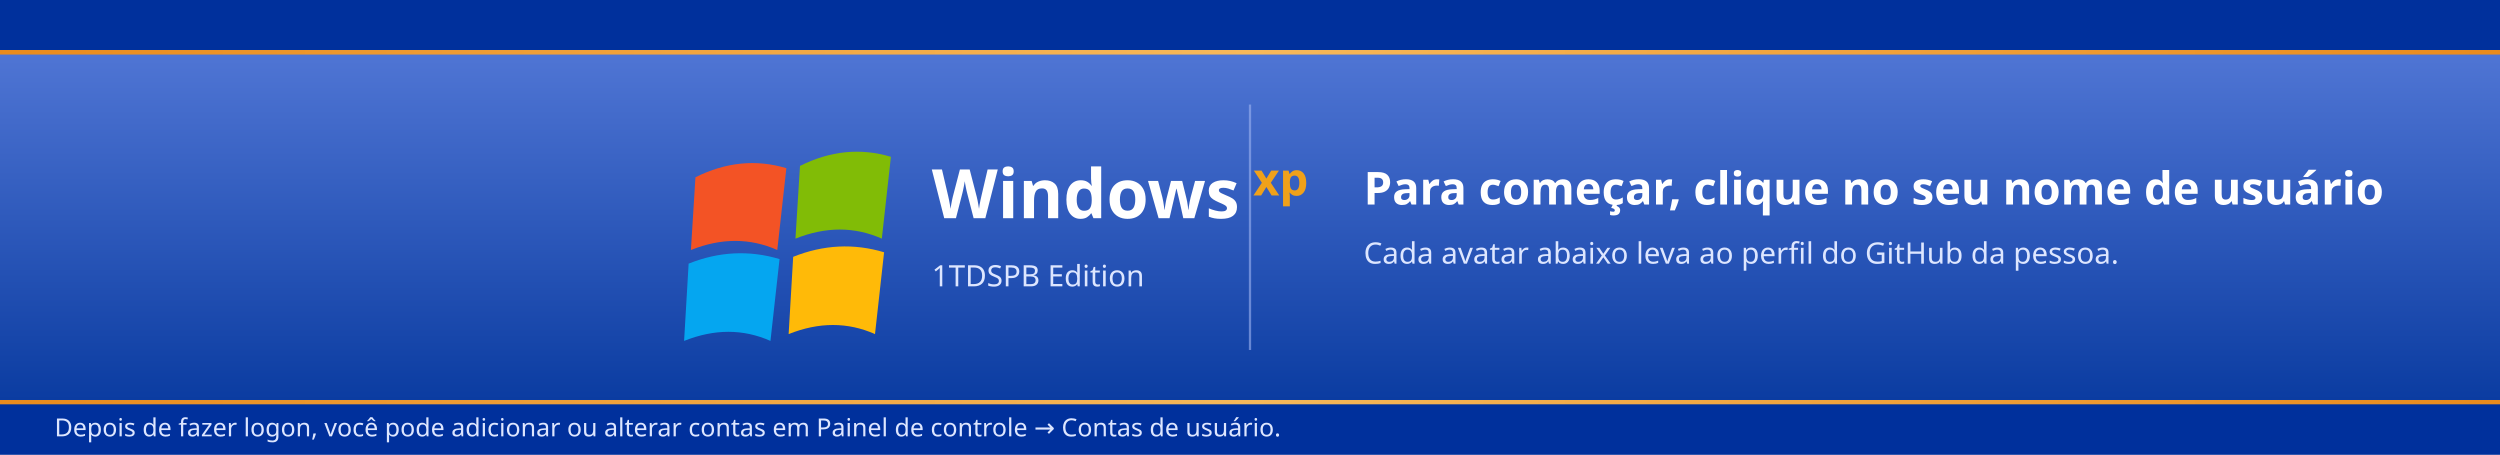
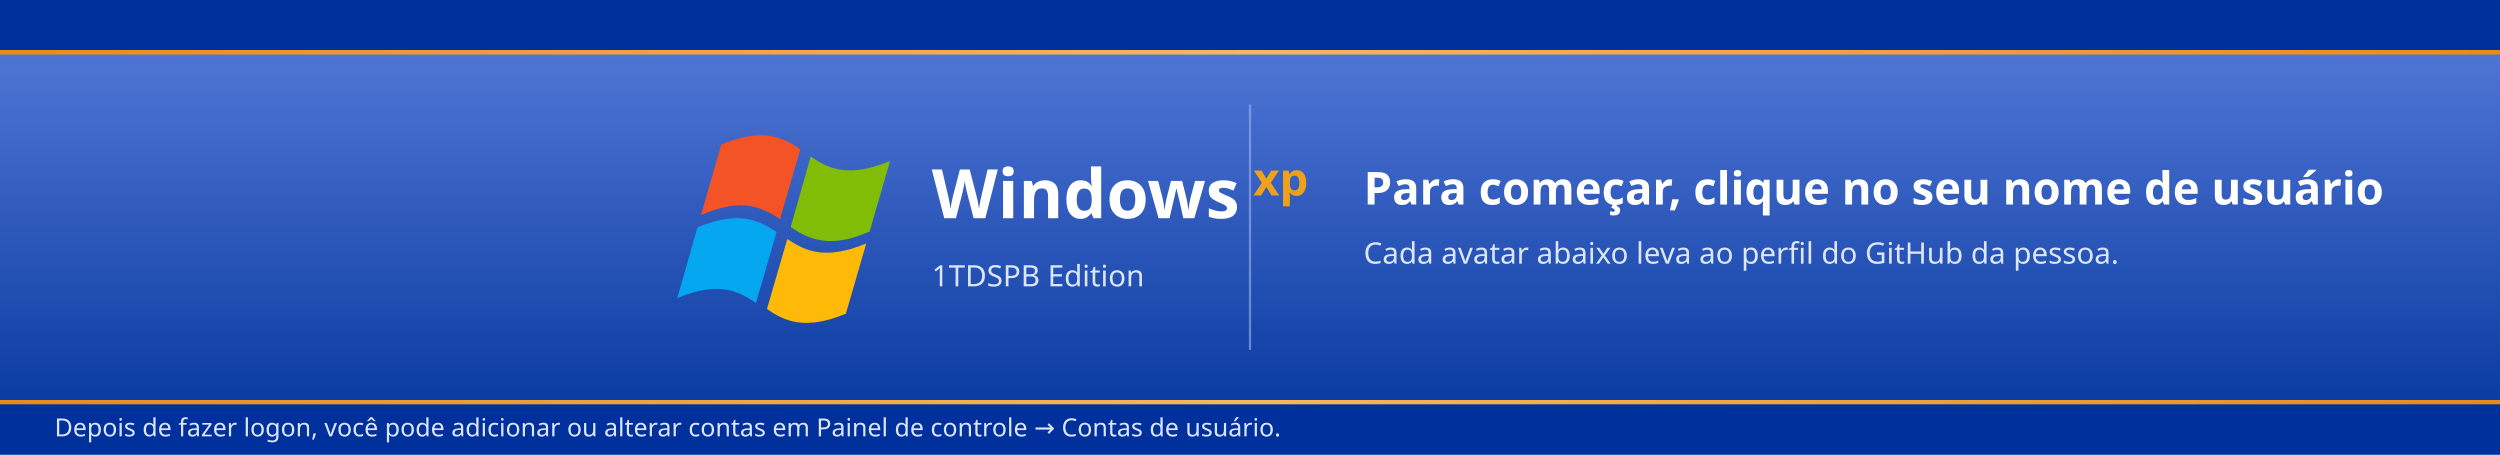
<svg xmlns="http://www.w3.org/2000/svg" viewBox="0 0 1100 200" width="1100" height="200" role="img" aria-label="Tela de logon do Windows XP — 1TDSPB">
  <defs>
    <linearGradient id="lg" x1="0" y1="0" x2="0" y2="1">
      <stop offset="0" stop-color="#5A7EDC" />
      <stop offset="1" stop-color="#003399" />
    </linearGradient>
    <linearGradient id="strip" x1="0" y1="0" x2="1" y2="0">
      <stop offset="0" stop-color="#E88A1C" />
      <stop offset="0.5" stop-color="#F6B85A" />
      <stop offset="1" stop-color="#E88A1C" />
    </linearGradient>
  </defs>
  <rect width="1100" height="200" fill="url(#lg)" />
  <rect y="22" width="1100" height="2" fill="url(#strip)" />
  <rect y="176" width="1100" height="2" fill="url(#strip)" />
  <rect y="0" width="1100" height="22" fill="#00309C" />
  <rect y="178" width="1100" height="22" fill="#00309C" />
  <line x1="550" y1="46" x2="550" y2="154" stroke="#9DB3F0" stroke-width="1" opacity="0.6" />
-   <g transform="translate(300,58)">
-     <path d="M6 20 Q26 10 46 16 L42 52 Q24 44 4 52 Z" fill="#F35325" />
-     <path d="M52 15 Q72 5 92 11 L88 47 Q70 39 50 47 Z" fill="#81BC06" />
-     <path d="M3 58 Q23 50 43 56 L39 92 Q21 84 1 92 Z" fill="#05A6F0" />
-     <path d="M49 55 Q69 47 89 53 L85 89 Q67 81 47 89 Z" fill="#FFBA08" />
+   <g transform="translate(298,54) scale(3.9)">
+     <path fill="#F35325" d="M9.302 1.415c-1.184.02-2.592.32-4.341 1.044l-2.283 7.949c1.846-.761 3.311-1.114 4.537-1.1a7.596 7.596 0 0 1 4.37 1.593l2.296-7.92c-1.26-.855-2.607-1.599-4.58-1.566z" />
+     <path fill="#81BC06" d="M15.052 3.826l-2.256 7.949c2.016 1.367 4.44 2.494 8.907.493L24 4.333h-.042c-4.651 1.931-6.906.846-8.907-.507z" />
+     <path fill="#05A6F0" d="M6.617 10.77c-1.184.018-2.591.315-4.335 1.034L0 19.779c4.65-1.93 6.863-.803 8.878.55l2.326-7.99c-1.26-.855-2.613-1.6-4.586-1.57z" />
+     <path fill="#FFBA08" d="M12.412 13.122l-2.294 7.898c2.015 1.367 4.256 2.453 8.906.522l2.297-7.92c-4.641 1.927-6.882.85-8.909-.5Z" />
  </g>
  <g font-family="Tahoma, 'Trebuchet MS', Verdana, sans-serif" fill="#fff">
    <text x="410" y="96" font-size="30" font-weight="700">Windows<tspan fill="#F0A11A" font-size="20" dx="6" dy="-10">xp</tspan>
    </text>
    <text x="410" y="126" font-size="13" fill="#DDE6FF">1TDSPB Edition</text>
  </g>
  <g font-family="Tahoma, Verdana, sans-serif" fill="#fff">
    <text x="600" y="90" font-size="20" font-weight="700">Para começar, clique no seu nome de usuário</text>
    <text x="600" y="116" font-size="13" fill="#DDE6FF">Cada avatar abaixo leva ao perfil do GitHub da pessoa.</text>
  </g>
  <text x="24" y="192" font-family="Tahoma, Verdana, sans-serif" font-size="11" fill="#DDE6FF">Depois de fazer logon, você pode adicionar ou alterar contas em Painel de controle → Contas de usuário.</text>
</svg>
